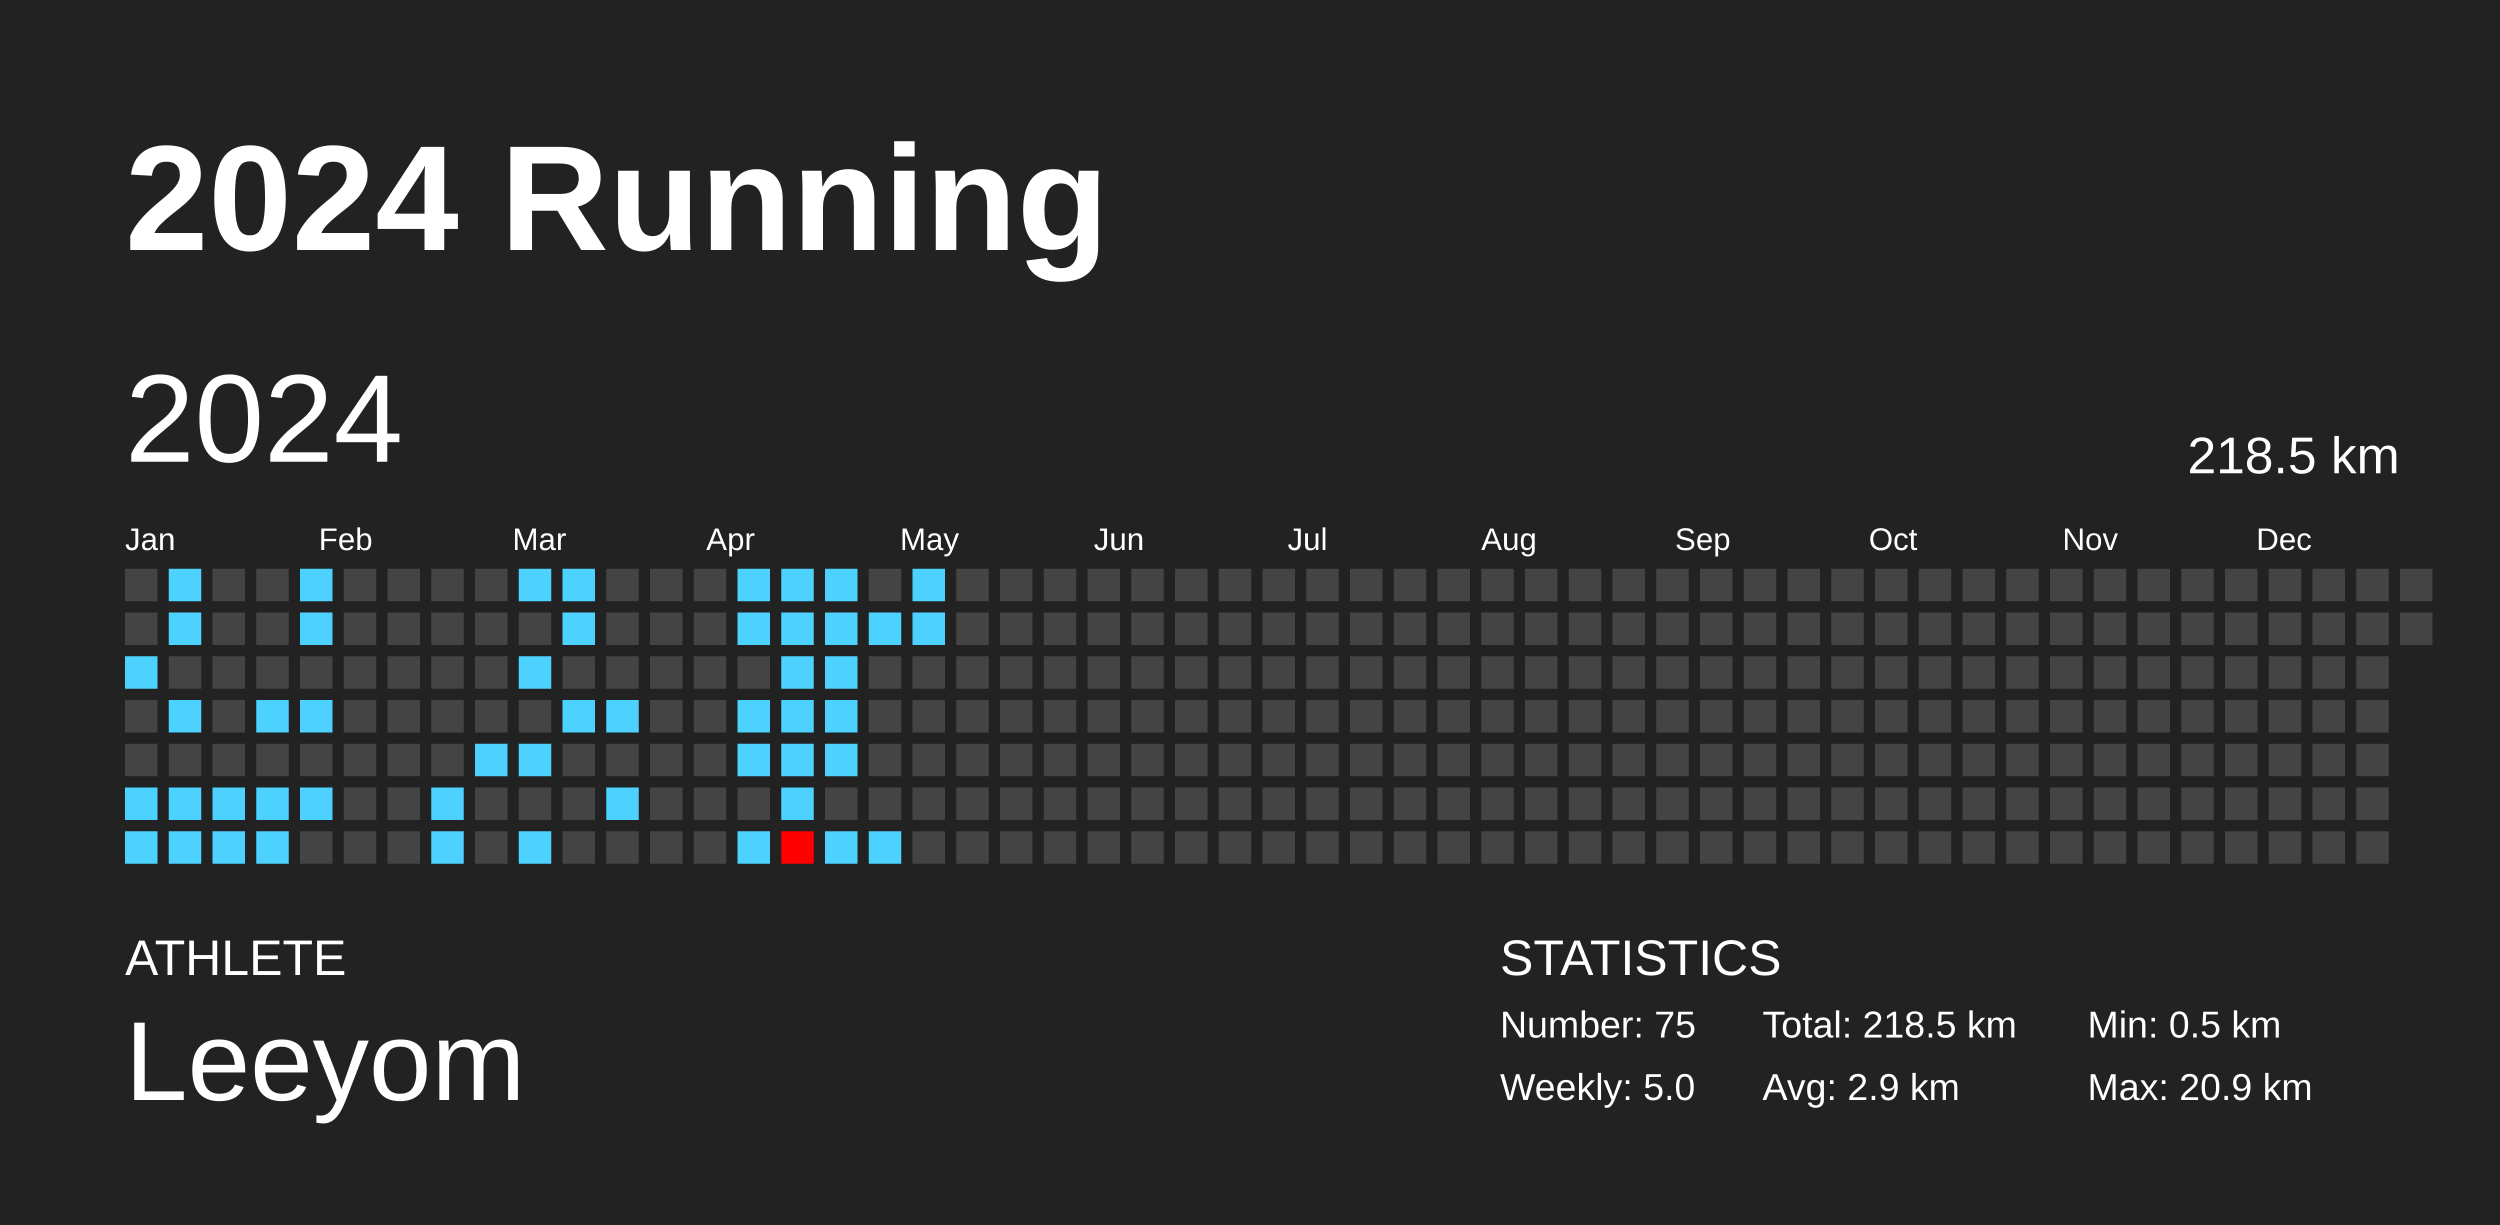
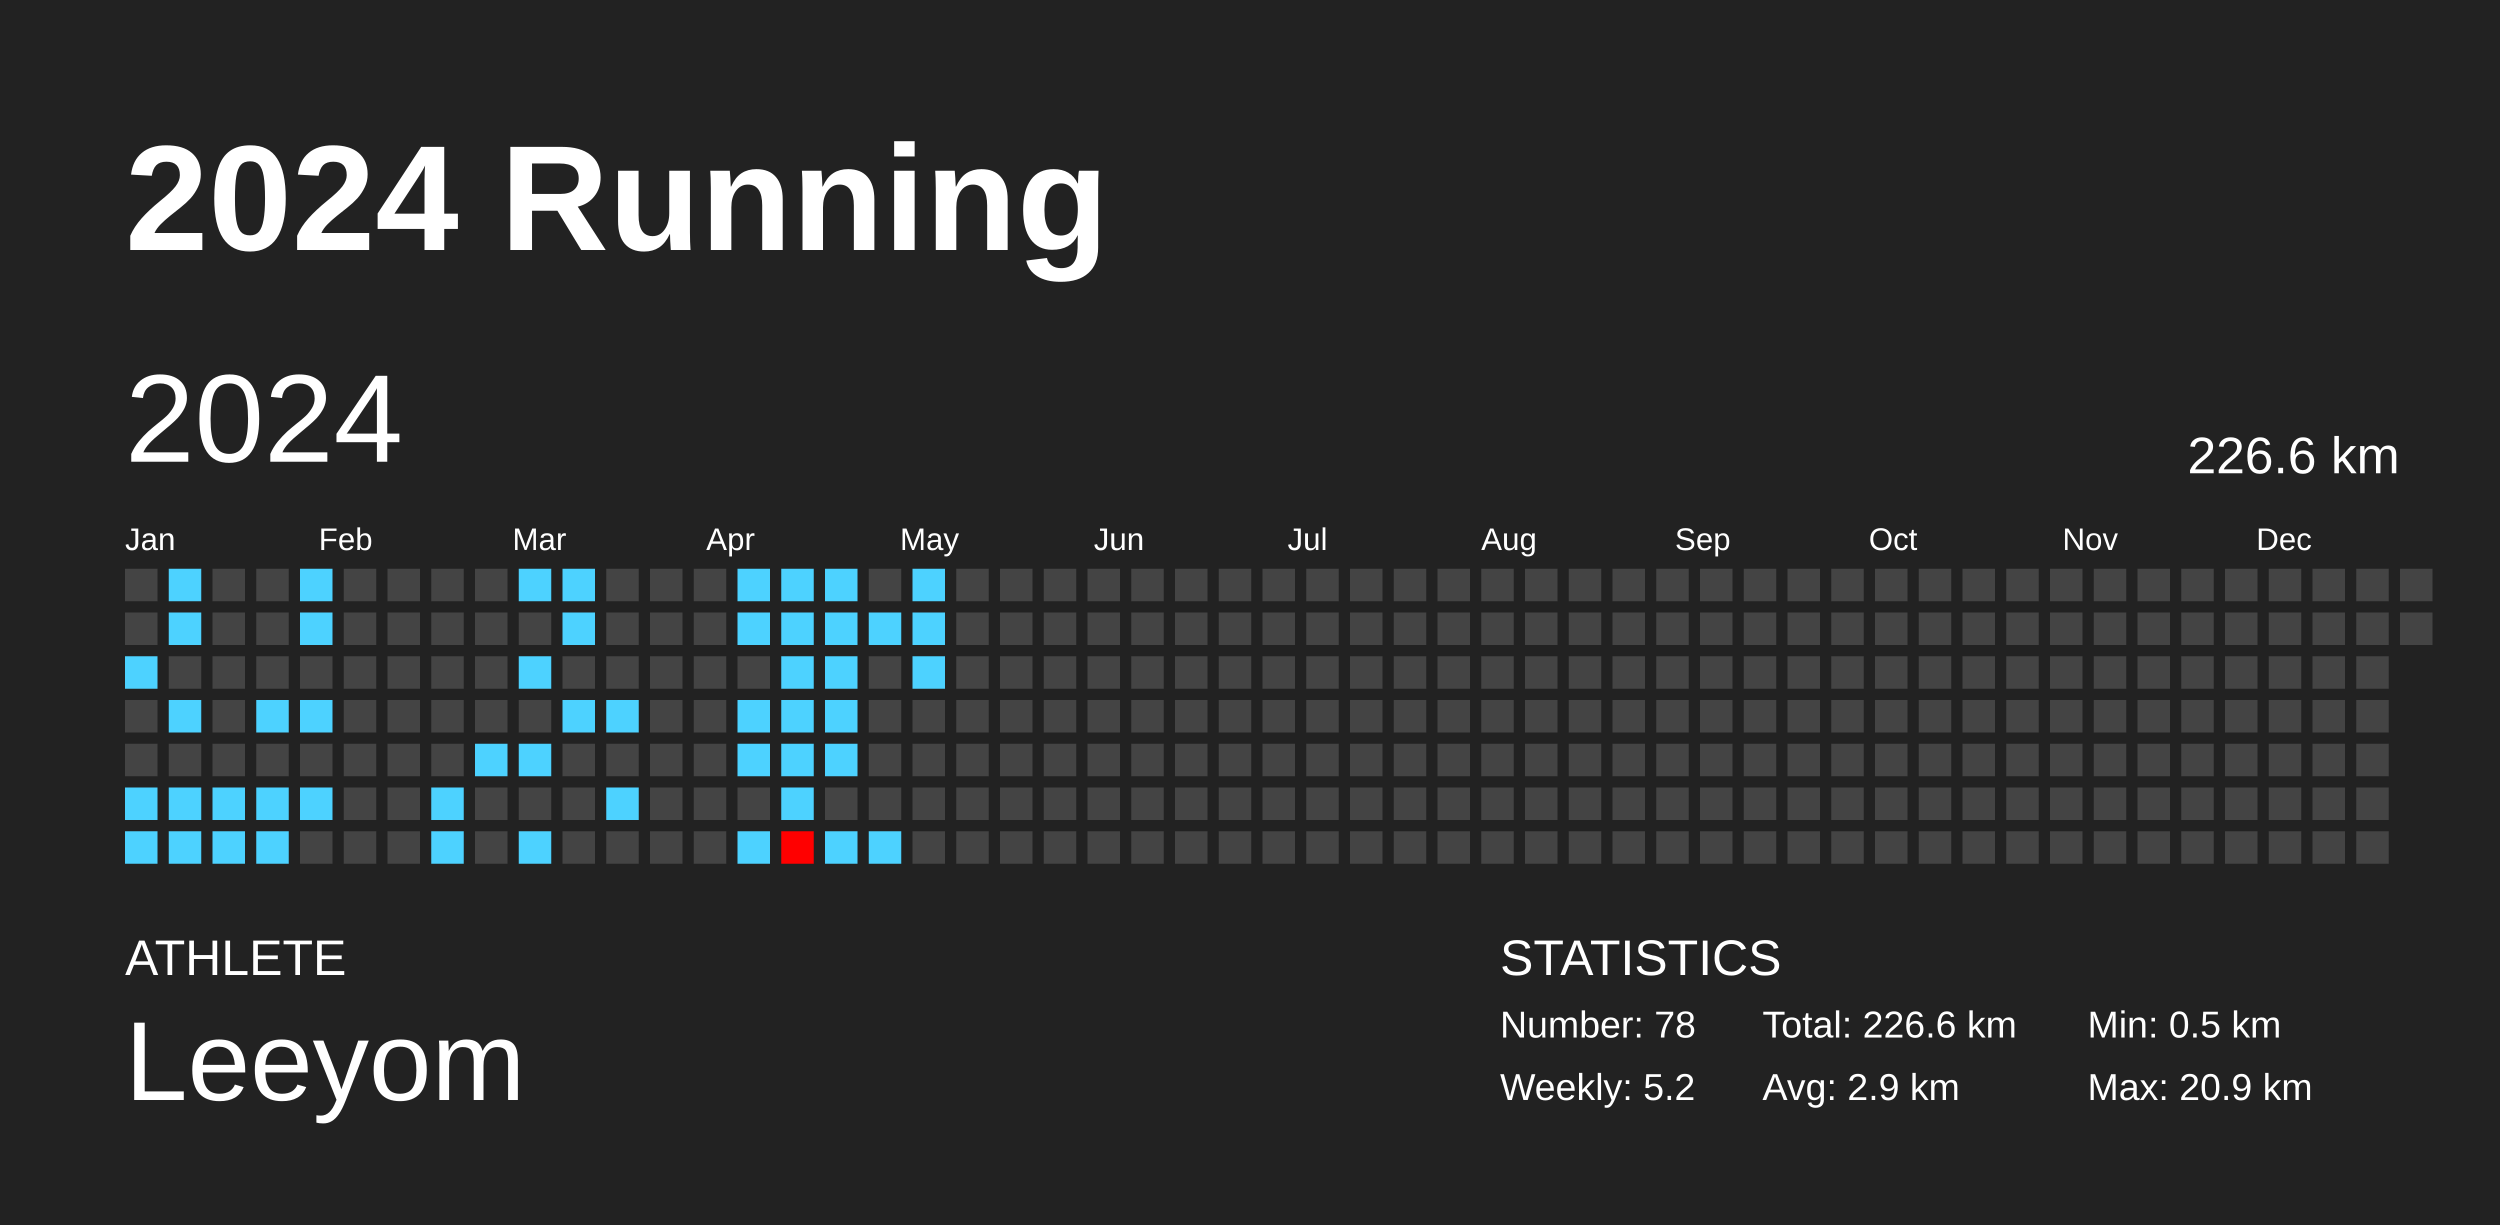
<svg xmlns="http://www.w3.org/2000/svg" baseProfile="full" height="98mm" version="1.1" viewBox="0,0,200,98" width="200mm">
  <defs />
  <rect fill="#222222" height="98" width="200" x="0" y="0" />
  <text fill="#FFFFFF" style="font-size:12px; font-family:Arial; font-weight:bold;" x="10" y="20">2024 Running</text>
  <text fill="#FFFFFF" style="font-size:4px; font-family:Arial" x="10" y="78">ATHLETE</text>
  <text fill="#FFFFFF" style="font-size:9px; font-family:Arial" x="10" y="88">Leeyom</text>
  <text fill="#FFFFFF" style="font-size:4px; font-family:Arial" x="120" y="78">STATISTICS</text>
-   <text fill="#FFFFFF" style="font-size:3px; font-family:Arial" x="120" y="83">Number: 75</text>
-   <text fill="#FFFFFF" style="font-size:3px; font-family:Arial" x="120" y="88">Weekly: 5.0</text>
-   <text fill="#FFFFFF" style="font-size:3px; font-family:Arial" x="141" y="83">Total: 218.5 km</text>
+   <text fill="#FFFFFF" style="font-size:3px; font-family:Arial" x="120" y="83">Number: 78</text>
+   <text fill="#FFFFFF" style="font-size:3px; font-family:Arial" x="120" y="88">Weekly: 5.2</text>
+   <text fill="#FFFFFF" style="font-size:3px; font-family:Arial" x="141" y="83">Total: 226.6 km</text>
  <text fill="#FFFFFF" style="font-size:3px; font-family:Arial" x="141" y="88">Avg: 2.9 km</text>
  <text fill="#FFFFFF" style="font-size:3px; font-family:Arial" x="167" y="83">Min: 0.5 km</text>
  <text fill="#FFFFFF" style="font-size:3px; font-family:Arial" x="167" y="88">Max: 20.9 km</text>
  <text dominant-baseline="hanging" fill="#FFFFFF" style="font-size:10.0px; font-family:Arial;" x="10" y="30">2024</text>
-   <text dominant-baseline="hanging" fill="#FFFFFF" style="font-size:4.125px; font-family:Arial;" x="175" y="35">218.5 km</text>
+   <text dominant-baseline="hanging" fill="#FFFFFF" style="font-size:4.125px; font-family:Arial;" x="175" y="35">226.6 km</text>
  <text fill="#FFFFFF" style="font-size:2.5px; font-family:Arial" x="10.0" y="44">Jan</text>
  <text fill="#FFFFFF" style="font-size:2.5px; font-family:Arial" x="25.5" y="44">Feb</text>
  <text fill="#FFFFFF" style="font-size:2.5px; font-family:Arial" x="41.0" y="44">Mar</text>
  <text fill="#FFFFFF" style="font-size:2.5px; font-family:Arial" x="56.5" y="44">Apr</text>
  <text fill="#FFFFFF" style="font-size:2.5px; font-family:Arial" x="72.0" y="44">May</text>
  <text fill="#FFFFFF" style="font-size:2.5px; font-family:Arial" x="87.5" y="44">Jun</text>
  <text fill="#FFFFFF" style="font-size:2.5px; font-family:Arial" x="103.0" y="44">Jul</text>
  <text fill="#FFFFFF" style="font-size:2.5px; font-family:Arial" x="118.5" y="44">Aug</text>
  <text fill="#FFFFFF" style="font-size:2.5px; font-family:Arial" x="134.0" y="44">Sep</text>
  <text fill="#FFFFFF" style="font-size:2.5px; font-family:Arial" x="149.5" y="44">Oct</text>
  <text fill="#FFFFFF" style="font-size:2.5px; font-family:Arial" x="165.0" y="44">Nov</text>
  <text fill="#FFFFFF" style="font-size:2.5px; font-family:Arial" x="180.5" y="44">Dec</text>
  <rect fill="#444444" height="2.6" width="2.6" x="10.0" y="45.5" />
  <rect fill="#444444" height="2.6" width="2.6" x="10.0" y="49.0" />
  <rect fill="#4dd2ff" height="2.6" width="2.6" x="10.0" y="52.5" />
  <rect fill="#444444" height="2.6" width="2.6" x="10.0" y="56.0" />
  <rect fill="#444444" height="2.6" width="2.6" x="10.0" y="59.5" />
  <rect fill="#4dd2ff" height="2.6" width="2.6" x="10.0" y="63.0" />
  <rect fill="#4dd2ff" height="2.6" width="2.6" x="10.0" y="66.5" />
  <rect fill="#4dd2ff" height="2.6" width="2.6" x="13.5" y="45.5" />
  <rect fill="#4dd2ff" height="2.6" width="2.6" x="13.5" y="49.0" />
  <rect fill="#444444" height="2.6" width="2.6" x="13.5" y="52.5" />
  <rect fill="#4dd2ff" height="2.6" width="2.6" x="13.5" y="56.0" />
  <rect fill="#444444" height="2.6" width="2.6" x="13.5" y="59.5" />
  <rect fill="#4dd2ff" height="2.6" width="2.6" x="13.5" y="63.0" />
  <rect fill="#4dd2ff" height="2.6" width="2.6" x="13.5" y="66.5" />
  <rect fill="#444444" height="2.6" width="2.6" x="17.0" y="45.5" />
  <rect fill="#444444" height="2.6" width="2.6" x="17.0" y="49.0" />
  <rect fill="#444444" height="2.6" width="2.6" x="17.0" y="52.5" />
  <rect fill="#444444" height="2.6" width="2.6" x="17.0" y="56.0" />
  <rect fill="#444444" height="2.6" width="2.6" x="17.0" y="59.5" />
  <rect fill="#4dd2ff" height="2.6" width="2.6" x="17.0" y="63.0" />
  <rect fill="#4dd2ff" height="2.6" width="2.6" x="17.0" y="66.5" />
  <rect fill="#444444" height="2.6" width="2.6" x="20.5" y="45.5" />
  <rect fill="#444444" height="2.6" width="2.6" x="20.5" y="49.0" />
  <rect fill="#444444" height="2.6" width="2.6" x="20.5" y="52.5" />
  <rect fill="#4dd2ff" height="2.6" width="2.6" x="20.5" y="56.0" />
  <rect fill="#444444" height="2.6" width="2.6" x="20.5" y="59.5" />
  <rect fill="#4dd2ff" height="2.6" width="2.6" x="20.5" y="63.0" />
  <rect fill="#4dd2ff" height="2.6" width="2.6" x="20.5" y="66.5" />
  <rect fill="#4dd2ff" height="2.6" width="2.6" x="24.0" y="45.5" />
  <rect fill="#4dd2ff" height="2.6" width="2.6" x="24.0" y="49.0" />
  <rect fill="#444444" height="2.6" width="2.6" x="24.0" y="52.5" />
  <rect fill="#4dd2ff" height="2.6" width="2.6" x="24.0" y="56.0" />
  <rect fill="#444444" height="2.6" width="2.6" x="24.0" y="59.5" />
  <rect fill="#4dd2ff" height="2.6" width="2.6" x="24.0" y="63.0" />
  <rect fill="#444444" height="2.6" width="2.6" x="24.0" y="66.5" />
  <rect fill="#444444" height="2.6" width="2.6" x="27.5" y="45.5" />
  <rect fill="#444444" height="2.6" width="2.6" x="27.5" y="49.0" />
  <rect fill="#444444" height="2.6" width="2.6" x="27.5" y="52.5" />
  <rect fill="#444444" height="2.6" width="2.6" x="27.5" y="56.0" />
  <rect fill="#444444" height="2.6" width="2.6" x="27.5" y="59.5" />
  <rect fill="#444444" height="2.6" width="2.6" x="27.5" y="63.0" />
  <rect fill="#444444" height="2.6" width="2.6" x="27.5" y="66.5" />
  <rect fill="#444444" height="2.6" width="2.6" x="31.0" y="45.5" />
  <rect fill="#444444" height="2.6" width="2.6" x="31.0" y="49.0" />
  <rect fill="#444444" height="2.6" width="2.6" x="31.0" y="52.5" />
  <rect fill="#444444" height="2.6" width="2.6" x="31.0" y="56.0" />
  <rect fill="#444444" height="2.6" width="2.6" x="31.0" y="59.5" />
  <rect fill="#444444" height="2.6" width="2.6" x="31.0" y="63.0" />
  <rect fill="#444444" height="2.6" width="2.6" x="31.0" y="66.5" />
  <rect fill="#444444" height="2.6" width="2.6" x="34.5" y="45.5" />
  <rect fill="#444444" height="2.6" width="2.6" x="34.5" y="49.0" />
  <rect fill="#444444" height="2.6" width="2.6" x="34.5" y="52.5" />
  <rect fill="#444444" height="2.6" width="2.6" x="34.5" y="56.0" />
  <rect fill="#444444" height="2.6" width="2.6" x="34.5" y="59.5" />
  <rect fill="#4dd2ff" height="2.6" width="2.6" x="34.5" y="63.0" />
  <rect fill="#4dd2ff" height="2.6" width="2.6" x="34.5" y="66.5" />
  <rect fill="#444444" height="2.6" width="2.6" x="38.0" y="45.5" />
  <rect fill="#444444" height="2.6" width="2.6" x="38.0" y="49.0" />
  <rect fill="#444444" height="2.6" width="2.6" x="38.0" y="52.5" />
  <rect fill="#444444" height="2.6" width="2.6" x="38.0" y="56.0" />
  <rect fill="#4dd2ff" height="2.6" width="2.6" x="38.0" y="59.5" />
  <rect fill="#444444" height="2.6" width="2.6" x="38.0" y="63.0" />
  <rect fill="#444444" height="2.6" width="2.6" x="38.0" y="66.5" />
  <rect fill="#4dd2ff" height="2.6" width="2.6" x="41.5" y="45.5" />
  <rect fill="#444444" height="2.6" width="2.6" x="41.5" y="49.0" />
  <rect fill="#4dd2ff" height="2.6" width="2.6" x="41.5" y="52.5" />
  <rect fill="#444444" height="2.6" width="2.6" x="41.5" y="56.0" />
  <rect fill="#4dd2ff" height="2.6" width="2.6" x="41.5" y="59.5" />
  <rect fill="#444444" height="2.6" width="2.6" x="41.5" y="63.0" />
  <rect fill="#4dd2ff" height="2.6" width="2.6" x="41.5" y="66.5" />
  <rect fill="#4dd2ff" height="2.6" width="2.6" x="45.0" y="45.5" />
  <rect fill="#4dd2ff" height="2.6" width="2.6" x="45.0" y="49.0" />
  <rect fill="#444444" height="2.6" width="2.6" x="45.0" y="52.5" />
  <rect fill="#4dd2ff" height="2.6" width="2.6" x="45.0" y="56.0" />
  <rect fill="#444444" height="2.6" width="2.6" x="45.0" y="59.5" />
  <rect fill="#444444" height="2.6" width="2.6" x="45.0" y="63.0" />
  <rect fill="#444444" height="2.6" width="2.6" x="45.0" y="66.5" />
  <rect fill="#444444" height="2.6" width="2.6" x="48.5" y="45.5" />
  <rect fill="#444444" height="2.6" width="2.6" x="48.5" y="49.0" />
  <rect fill="#444444" height="2.6" width="2.6" x="48.5" y="52.5" />
  <rect fill="#4dd2ff" height="2.6" width="2.6" x="48.5" y="56.0" />
  <rect fill="#444444" height="2.6" width="2.6" x="48.5" y="59.5" />
  <rect fill="#4dd2ff" height="2.6" width="2.6" x="48.5" y="63.0" />
  <rect fill="#444444" height="2.6" width="2.6" x="48.5" y="66.5" />
  <rect fill="#444444" height="2.6" width="2.6" x="52.0" y="45.5" />
  <rect fill="#444444" height="2.6" width="2.6" x="52.0" y="49.0" />
  <rect fill="#444444" height="2.6" width="2.6" x="52.0" y="52.5" />
  <rect fill="#444444" height="2.6" width="2.6" x="52.0" y="56.0" />
  <rect fill="#444444" height="2.6" width="2.6" x="52.0" y="59.5" />
  <rect fill="#444444" height="2.6" width="2.6" x="52.0" y="63.0" />
  <rect fill="#444444" height="2.6" width="2.6" x="52.0" y="66.5" />
  <rect fill="#444444" height="2.6" width="2.6" x="55.5" y="45.5" />
  <rect fill="#444444" height="2.6" width="2.6" x="55.5" y="49.0" />
  <rect fill="#444444" height="2.6" width="2.6" x="55.5" y="52.5" />
  <rect fill="#444444" height="2.6" width="2.6" x="55.5" y="56.0" />
  <rect fill="#444444" height="2.6" width="2.6" x="55.5" y="59.5" />
  <rect fill="#444444" height="2.6" width="2.6" x="55.5" y="63.0" />
  <rect fill="#444444" height="2.6" width="2.6" x="55.5" y="66.5" />
  <rect fill="#4dd2ff" height="2.6" width="2.6" x="59.0" y="45.5" />
  <rect fill="#4dd2ff" height="2.6" width="2.6" x="59.0" y="49.0" />
  <rect fill="#444444" height="2.6" width="2.6" x="59.0" y="52.5" />
  <rect fill="#4dd2ff" height="2.6" width="2.6" x="59.0" y="56.0" />
  <rect fill="#4dd2ff" height="2.6" width="2.6" x="59.0" y="59.5" />
  <rect fill="#444444" height="2.6" width="2.6" x="59.0" y="63.0" />
  <rect fill="#4dd2ff" height="2.6" width="2.6" x="59.0" y="66.5" />
  <rect fill="#4dd2ff" height="2.6" width="2.6" x="62.5" y="45.5" />
  <rect fill="#4dd2ff" height="2.6" width="2.6" x="62.5" y="49.0" />
  <rect fill="#4dd2ff" height="2.6" width="2.6" x="62.5" y="52.5" />
  <rect fill="#4dd2ff" height="2.6" width="2.6" x="62.5" y="56.0" />
  <rect fill="#4dd2ff" height="2.6" width="2.6" x="62.5" y="59.5" />
  <rect fill="#4dd2ff" height="2.6" width="2.6" x="62.5" y="63.0" />
  <rect fill="red" height="2.6" width="2.6" x="62.5" y="66.5" />
  <rect fill="#4dd2ff" height="2.6" width="2.6" x="66.0" y="45.5" />
  <rect fill="#4dd2ff" height="2.6" width="2.6" x="66.0" y="49.0" />
  <rect fill="#4dd2ff" height="2.6" width="2.6" x="66.0" y="52.5" />
  <rect fill="#4dd2ff" height="2.6" width="2.6" x="66.0" y="56.0" />
  <rect fill="#4dd2ff" height="2.6" width="2.6" x="66.0" y="59.5" />
  <rect fill="#444444" height="2.6" width="2.6" x="66.0" y="63.0" />
  <rect fill="#4dd2ff" height="2.6" width="2.6" x="66.0" y="66.5" />
  <rect fill="#444444" height="2.6" width="2.6" x="69.5" y="45.5" />
  <rect fill="#4dd2ff" height="2.6" width="2.6" x="69.5" y="49.0" />
  <rect fill="#444444" height="2.6" width="2.6" x="69.5" y="52.5" />
  <rect fill="#444444" height="2.6" width="2.6" x="69.5" y="56.0" />
  <rect fill="#444444" height="2.6" width="2.6" x="69.5" y="59.5" />
  <rect fill="#444444" height="2.6" width="2.6" x="69.5" y="63.0" />
  <rect fill="#4dd2ff" height="2.6" width="2.6" x="69.5" y="66.5" />
  <rect fill="#4dd2ff" height="2.6" width="2.6" x="73.0" y="45.5" />
  <rect fill="#4dd2ff" height="2.6" width="2.6" x="73.0" y="49.0" />
-   <rect fill="#444444" height="2.6" width="2.6" x="73.0" y="52.5" />
+   <rect fill="#4dd2ff" height="2.6" width="2.6" x="73.0" y="52.5" />
  <rect fill="#444444" height="2.6" width="2.6" x="73.0" y="56.0" />
  <rect fill="#444444" height="2.6" width="2.6" x="73.0" y="59.5" />
  <rect fill="#444444" height="2.6" width="2.6" x="73.0" y="63.0" />
  <rect fill="#444444" height="2.6" width="2.6" x="73.0" y="66.5" />
  <rect fill="#444444" height="2.6" width="2.6" x="76.5" y="45.5" />
  <rect fill="#444444" height="2.6" width="2.6" x="76.5" y="49.0" />
  <rect fill="#444444" height="2.6" width="2.6" x="76.5" y="52.5" />
  <rect fill="#444444" height="2.6" width="2.6" x="76.5" y="56.0" />
  <rect fill="#444444" height="2.6" width="2.6" x="76.5" y="59.5" />
  <rect fill="#444444" height="2.6" width="2.6" x="76.5" y="63.0" />
  <rect fill="#444444" height="2.6" width="2.6" x="76.5" y="66.5" />
  <rect fill="#444444" height="2.6" width="2.6" x="80.0" y="45.5" />
  <rect fill="#444444" height="2.6" width="2.6" x="80.0" y="49.0" />
  <rect fill="#444444" height="2.6" width="2.6" x="80.0" y="52.5" />
  <rect fill="#444444" height="2.6" width="2.6" x="80.0" y="56.0" />
  <rect fill="#444444" height="2.6" width="2.6" x="80.0" y="59.5" />
  <rect fill="#444444" height="2.6" width="2.6" x="80.0" y="63.0" />
  <rect fill="#444444" height="2.6" width="2.6" x="80.0" y="66.5" />
  <rect fill="#444444" height="2.6" width="2.6" x="83.5" y="45.5" />
  <rect fill="#444444" height="2.6" width="2.6" x="83.5" y="49.0" />
  <rect fill="#444444" height="2.6" width="2.6" x="83.5" y="52.5" />
  <rect fill="#444444" height="2.6" width="2.6" x="83.5" y="56.0" />
  <rect fill="#444444" height="2.6" width="2.6" x="83.5" y="59.5" />
  <rect fill="#444444" height="2.6" width="2.6" x="83.5" y="63.0" />
  <rect fill="#444444" height="2.6" width="2.6" x="83.5" y="66.5" />
  <rect fill="#444444" height="2.6" width="2.6" x="87.0" y="45.5" />
  <rect fill="#444444" height="2.6" width="2.6" x="87.0" y="49.0" />
  <rect fill="#444444" height="2.6" width="2.6" x="87.0" y="52.5" />
  <rect fill="#444444" height="2.6" width="2.6" x="87.0" y="56.0" />
  <rect fill="#444444" height="2.6" width="2.6" x="87.0" y="59.5" />
  <rect fill="#444444" height="2.6" width="2.6" x="87.0" y="63.0" />
  <rect fill="#444444" height="2.6" width="2.6" x="87.0" y="66.5" />
  <rect fill="#444444" height="2.6" width="2.6" x="90.5" y="45.5" />
  <rect fill="#444444" height="2.6" width="2.6" x="90.5" y="49.0" />
  <rect fill="#444444" height="2.6" width="2.6" x="90.5" y="52.5" />
  <rect fill="#444444" height="2.6" width="2.6" x="90.5" y="56.0" />
  <rect fill="#444444" height="2.6" width="2.6" x="90.5" y="59.5" />
  <rect fill="#444444" height="2.6" width="2.6" x="90.5" y="63.0" />
  <rect fill="#444444" height="2.6" width="2.6" x="90.5" y="66.5" />
  <rect fill="#444444" height="2.6" width="2.6" x="94.0" y="45.5" />
  <rect fill="#444444" height="2.6" width="2.6" x="94.0" y="49.0" />
  <rect fill="#444444" height="2.6" width="2.6" x="94.0" y="52.5" />
  <rect fill="#444444" height="2.6" width="2.6" x="94.0" y="56.0" />
  <rect fill="#444444" height="2.6" width="2.6" x="94.0" y="59.5" />
  <rect fill="#444444" height="2.6" width="2.6" x="94.0" y="63.0" />
  <rect fill="#444444" height="2.6" width="2.6" x="94.0" y="66.5" />
  <rect fill="#444444" height="2.6" width="2.6" x="97.5" y="45.5" />
  <rect fill="#444444" height="2.6" width="2.6" x="97.5" y="49.0" />
  <rect fill="#444444" height="2.6" width="2.6" x="97.5" y="52.5" />
  <rect fill="#444444" height="2.6" width="2.6" x="97.5" y="56.0" />
  <rect fill="#444444" height="2.6" width="2.6" x="97.5" y="59.5" />
  <rect fill="#444444" height="2.6" width="2.6" x="97.5" y="63.0" />
  <rect fill="#444444" height="2.6" width="2.6" x="97.5" y="66.5" />
  <rect fill="#444444" height="2.6" width="2.6" x="101.0" y="45.5" />
  <rect fill="#444444" height="2.6" width="2.6" x="101.0" y="49.0" />
  <rect fill="#444444" height="2.6" width="2.6" x="101.0" y="52.5" />
  <rect fill="#444444" height="2.6" width="2.6" x="101.0" y="56.0" />
  <rect fill="#444444" height="2.6" width="2.6" x="101.0" y="59.5" />
  <rect fill="#444444" height="2.6" width="2.6" x="101.0" y="63.0" />
  <rect fill="#444444" height="2.6" width="2.6" x="101.0" y="66.5" />
  <rect fill="#444444" height="2.6" width="2.6" x="104.5" y="45.5" />
  <rect fill="#444444" height="2.6" width="2.6" x="104.5" y="49.0" />
  <rect fill="#444444" height="2.6" width="2.6" x="104.5" y="52.5" />
  <rect fill="#444444" height="2.6" width="2.6" x="104.5" y="56.0" />
  <rect fill="#444444" height="2.6" width="2.6" x="104.5" y="59.5" />
  <rect fill="#444444" height="2.6" width="2.6" x="104.5" y="63.0" />
  <rect fill="#444444" height="2.6" width="2.6" x="104.5" y="66.5" />
  <rect fill="#444444" height="2.6" width="2.6" x="108.0" y="45.5" />
  <rect fill="#444444" height="2.6" width="2.6" x="108.0" y="49.0" />
  <rect fill="#444444" height="2.6" width="2.6" x="108.0" y="52.5" />
  <rect fill="#444444" height="2.6" width="2.6" x="108.0" y="56.0" />
  <rect fill="#444444" height="2.6" width="2.6" x="108.0" y="59.5" />
  <rect fill="#444444" height="2.6" width="2.6" x="108.0" y="63.0" />
  <rect fill="#444444" height="2.6" width="2.6" x="108.0" y="66.5" />
  <rect fill="#444444" height="2.6" width="2.6" x="111.5" y="45.5" />
  <rect fill="#444444" height="2.6" width="2.6" x="111.5" y="49.0" />
  <rect fill="#444444" height="2.6" width="2.6" x="111.5" y="52.5" />
  <rect fill="#444444" height="2.6" width="2.6" x="111.5" y="56.0" />
  <rect fill="#444444" height="2.6" width="2.6" x="111.5" y="59.5" />
  <rect fill="#444444" height="2.6" width="2.6" x="111.5" y="63.0" />
  <rect fill="#444444" height="2.6" width="2.6" x="111.5" y="66.5" />
  <rect fill="#444444" height="2.6" width="2.6" x="115.0" y="45.5" />
  <rect fill="#444444" height="2.6" width="2.6" x="115.0" y="49.0" />
  <rect fill="#444444" height="2.6" width="2.6" x="115.0" y="52.5" />
  <rect fill="#444444" height="2.6" width="2.6" x="115.0" y="56.0" />
  <rect fill="#444444" height="2.6" width="2.6" x="115.0" y="59.5" />
  <rect fill="#444444" height="2.6" width="2.6" x="115.0" y="63.0" />
  <rect fill="#444444" height="2.6" width="2.6" x="115.0" y="66.5" />
  <rect fill="#444444" height="2.6" width="2.6" x="118.5" y="45.5" />
  <rect fill="#444444" height="2.6" width="2.6" x="118.5" y="49.0" />
  <rect fill="#444444" height="2.6" width="2.6" x="118.5" y="52.5" />
  <rect fill="#444444" height="2.6" width="2.6" x="118.5" y="56.0" />
  <rect fill="#444444" height="2.6" width="2.6" x="118.5" y="59.5" />
  <rect fill="#444444" height="2.6" width="2.6" x="118.5" y="63.0" />
  <rect fill="#444444" height="2.6" width="2.6" x="118.5" y="66.5" />
  <rect fill="#444444" height="2.6" width="2.6" x="122.0" y="45.5" />
  <rect fill="#444444" height="2.6" width="2.6" x="122.0" y="49.0" />
  <rect fill="#444444" height="2.6" width="2.6" x="122.0" y="52.5" />
  <rect fill="#444444" height="2.6" width="2.6" x="122.0" y="56.0" />
  <rect fill="#444444" height="2.6" width="2.6" x="122.0" y="59.5" />
  <rect fill="#444444" height="2.6" width="2.6" x="122.0" y="63.0" />
  <rect fill="#444444" height="2.6" width="2.6" x="122.0" y="66.5" />
  <rect fill="#444444" height="2.6" width="2.6" x="125.5" y="45.5" />
  <rect fill="#444444" height="2.6" width="2.6" x="125.5" y="49.0" />
  <rect fill="#444444" height="2.6" width="2.6" x="125.5" y="52.5" />
  <rect fill="#444444" height="2.6" width="2.6" x="125.5" y="56.0" />
  <rect fill="#444444" height="2.6" width="2.6" x="125.5" y="59.5" />
  <rect fill="#444444" height="2.6" width="2.6" x="125.5" y="63.0" />
  <rect fill="#444444" height="2.6" width="2.6" x="125.5" y="66.5" />
  <rect fill="#444444" height="2.6" width="2.6" x="129.0" y="45.5" />
  <rect fill="#444444" height="2.6" width="2.6" x="129.0" y="49.0" />
  <rect fill="#444444" height="2.6" width="2.6" x="129.0" y="52.5" />
  <rect fill="#444444" height="2.6" width="2.6" x="129.0" y="56.0" />
  <rect fill="#444444" height="2.6" width="2.6" x="129.0" y="59.5" />
  <rect fill="#444444" height="2.6" width="2.6" x="129.0" y="63.0" />
  <rect fill="#444444" height="2.6" width="2.6" x="129.0" y="66.5" />
  <rect fill="#444444" height="2.6" width="2.6" x="132.5" y="45.5" />
  <rect fill="#444444" height="2.6" width="2.6" x="132.5" y="49.0" />
  <rect fill="#444444" height="2.6" width="2.6" x="132.5" y="52.5" />
  <rect fill="#444444" height="2.6" width="2.6" x="132.5" y="56.0" />
  <rect fill="#444444" height="2.6" width="2.6" x="132.5" y="59.5" />
  <rect fill="#444444" height="2.6" width="2.6" x="132.5" y="63.0" />
  <rect fill="#444444" height="2.6" width="2.6" x="132.5" y="66.5" />
  <rect fill="#444444" height="2.6" width="2.6" x="136.0" y="45.5" />
  <rect fill="#444444" height="2.6" width="2.6" x="136.0" y="49.0" />
  <rect fill="#444444" height="2.6" width="2.6" x="136.0" y="52.5" />
  <rect fill="#444444" height="2.6" width="2.6" x="136.0" y="56.0" />
  <rect fill="#444444" height="2.6" width="2.6" x="136.0" y="59.5" />
  <rect fill="#444444" height="2.6" width="2.6" x="136.0" y="63.0" />
  <rect fill="#444444" height="2.6" width="2.6" x="136.0" y="66.5" />
  <rect fill="#444444" height="2.6" width="2.6" x="139.5" y="45.5" />
  <rect fill="#444444" height="2.6" width="2.6" x="139.5" y="49.0" />
  <rect fill="#444444" height="2.6" width="2.6" x="139.5" y="52.5" />
  <rect fill="#444444" height="2.6" width="2.6" x="139.5" y="56.0" />
  <rect fill="#444444" height="2.6" width="2.6" x="139.5" y="59.5" />
  <rect fill="#444444" height="2.6" width="2.6" x="139.5" y="63.0" />
  <rect fill="#444444" height="2.6" width="2.6" x="139.5" y="66.5" />
  <rect fill="#444444" height="2.6" width="2.6" x="143.0" y="45.5" />
  <rect fill="#444444" height="2.6" width="2.6" x="143.0" y="49.0" />
  <rect fill="#444444" height="2.6" width="2.6" x="143.0" y="52.5" />
  <rect fill="#444444" height="2.6" width="2.6" x="143.0" y="56.0" />
  <rect fill="#444444" height="2.6" width="2.6" x="143.0" y="59.5" />
  <rect fill="#444444" height="2.6" width="2.6" x="143.0" y="63.0" />
  <rect fill="#444444" height="2.6" width="2.6" x="143.0" y="66.5" />
  <rect fill="#444444" height="2.6" width="2.6" x="146.5" y="45.5" />
  <rect fill="#444444" height="2.6" width="2.6" x="146.5" y="49.0" />
  <rect fill="#444444" height="2.6" width="2.6" x="146.5" y="52.5" />
  <rect fill="#444444" height="2.6" width="2.6" x="146.5" y="56.0" />
  <rect fill="#444444" height="2.6" width="2.6" x="146.5" y="59.5" />
  <rect fill="#444444" height="2.6" width="2.6" x="146.5" y="63.0" />
  <rect fill="#444444" height="2.6" width="2.6" x="146.5" y="66.5" />
  <rect fill="#444444" height="2.6" width="2.6" x="150.0" y="45.5" />
  <rect fill="#444444" height="2.6" width="2.6" x="150.0" y="49.0" />
  <rect fill="#444444" height="2.6" width="2.6" x="150.0" y="52.5" />
  <rect fill="#444444" height="2.6" width="2.6" x="150.0" y="56.0" />
  <rect fill="#444444" height="2.6" width="2.6" x="150.0" y="59.5" />
  <rect fill="#444444" height="2.6" width="2.6" x="150.0" y="63.0" />
  <rect fill="#444444" height="2.6" width="2.6" x="150.0" y="66.5" />
  <rect fill="#444444" height="2.6" width="2.6" x="153.5" y="45.5" />
  <rect fill="#444444" height="2.6" width="2.6" x="153.5" y="49.0" />
  <rect fill="#444444" height="2.6" width="2.6" x="153.5" y="52.5" />
  <rect fill="#444444" height="2.6" width="2.6" x="153.5" y="56.0" />
  <rect fill="#444444" height="2.6" width="2.6" x="153.5" y="59.5" />
  <rect fill="#444444" height="2.6" width="2.6" x="153.5" y="63.0" />
  <rect fill="#444444" height="2.6" width="2.6" x="153.5" y="66.5" />
  <rect fill="#444444" height="2.6" width="2.6" x="157.0" y="45.5" />
  <rect fill="#444444" height="2.6" width="2.6" x="157.0" y="49.0" />
  <rect fill="#444444" height="2.6" width="2.6" x="157.0" y="52.5" />
  <rect fill="#444444" height="2.6" width="2.6" x="157.0" y="56.0" />
  <rect fill="#444444" height="2.6" width="2.6" x="157.0" y="59.5" />
  <rect fill="#444444" height="2.6" width="2.6" x="157.0" y="63.0" />
  <rect fill="#444444" height="2.6" width="2.6" x="157.0" y="66.5" />
  <rect fill="#444444" height="2.6" width="2.6" x="160.5" y="45.5" />
  <rect fill="#444444" height="2.6" width="2.6" x="160.5" y="49.0" />
  <rect fill="#444444" height="2.6" width="2.6" x="160.5" y="52.5" />
  <rect fill="#444444" height="2.6" width="2.6" x="160.5" y="56.0" />
  <rect fill="#444444" height="2.6" width="2.6" x="160.5" y="59.5" />
  <rect fill="#444444" height="2.6" width="2.6" x="160.5" y="63.0" />
  <rect fill="#444444" height="2.6" width="2.6" x="160.5" y="66.5" />
  <rect fill="#444444" height="2.6" width="2.6" x="164.0" y="45.5" />
  <rect fill="#444444" height="2.6" width="2.6" x="164.0" y="49.0" />
  <rect fill="#444444" height="2.6" width="2.6" x="164.0" y="52.5" />
  <rect fill="#444444" height="2.6" width="2.6" x="164.0" y="56.0" />
  <rect fill="#444444" height="2.6" width="2.6" x="164.0" y="59.5" />
  <rect fill="#444444" height="2.6" width="2.6" x="164.0" y="63.0" />
  <rect fill="#444444" height="2.6" width="2.6" x="164.0" y="66.5" />
  <rect fill="#444444" height="2.6" width="2.6" x="167.5" y="45.5" />
  <rect fill="#444444" height="2.6" width="2.6" x="167.5" y="49.0" />
  <rect fill="#444444" height="2.6" width="2.6" x="167.5" y="52.5" />
  <rect fill="#444444" height="2.6" width="2.6" x="167.5" y="56.0" />
  <rect fill="#444444" height="2.6" width="2.6" x="167.5" y="59.5" />
  <rect fill="#444444" height="2.6" width="2.6" x="167.5" y="63.0" />
  <rect fill="#444444" height="2.6" width="2.6" x="167.5" y="66.5" />
  <rect fill="#444444" height="2.6" width="2.6" x="171.0" y="45.5" />
  <rect fill="#444444" height="2.6" width="2.6" x="171.0" y="49.0" />
  <rect fill="#444444" height="2.6" width="2.6" x="171.0" y="52.5" />
  <rect fill="#444444" height="2.6" width="2.6" x="171.0" y="56.0" />
  <rect fill="#444444" height="2.6" width="2.6" x="171.0" y="59.5" />
  <rect fill="#444444" height="2.6" width="2.6" x="171.0" y="63.0" />
  <rect fill="#444444" height="2.6" width="2.6" x="171.0" y="66.5" />
  <rect fill="#444444" height="2.6" width="2.6" x="174.5" y="45.5" />
  <rect fill="#444444" height="2.6" width="2.6" x="174.5" y="49.0" />
  <rect fill="#444444" height="2.6" width="2.6" x="174.5" y="52.5" />
  <rect fill="#444444" height="2.6" width="2.6" x="174.5" y="56.0" />
  <rect fill="#444444" height="2.6" width="2.6" x="174.5" y="59.5" />
  <rect fill="#444444" height="2.6" width="2.6" x="174.5" y="63.0" />
  <rect fill="#444444" height="2.6" width="2.6" x="174.5" y="66.5" />
  <rect fill="#444444" height="2.6" width="2.6" x="178.0" y="45.5" />
  <rect fill="#444444" height="2.6" width="2.6" x="178.0" y="49.0" />
  <rect fill="#444444" height="2.6" width="2.6" x="178.0" y="52.5" />
  <rect fill="#444444" height="2.6" width="2.6" x="178.0" y="56.0" />
  <rect fill="#444444" height="2.6" width="2.6" x="178.0" y="59.5" />
  <rect fill="#444444" height="2.6" width="2.6" x="178.0" y="63.0" />
  <rect fill="#444444" height="2.6" width="2.6" x="178.0" y="66.5" />
  <rect fill="#444444" height="2.6" width="2.6" x="181.5" y="45.5" />
  <rect fill="#444444" height="2.6" width="2.6" x="181.5" y="49.0" />
  <rect fill="#444444" height="2.6" width="2.6" x="181.5" y="52.5" />
  <rect fill="#444444" height="2.6" width="2.6" x="181.5" y="56.0" />
  <rect fill="#444444" height="2.6" width="2.6" x="181.5" y="59.5" />
  <rect fill="#444444" height="2.6" width="2.6" x="181.5" y="63.0" />
  <rect fill="#444444" height="2.6" width="2.6" x="181.5" y="66.5" />
  <rect fill="#444444" height="2.6" width="2.6" x="185.0" y="45.5" />
  <rect fill="#444444" height="2.6" width="2.6" x="185.0" y="49.0" />
  <rect fill="#444444" height="2.6" width="2.6" x="185.0" y="52.5" />
  <rect fill="#444444" height="2.6" width="2.6" x="185.0" y="56.0" />
  <rect fill="#444444" height="2.6" width="2.6" x="185.0" y="59.5" />
  <rect fill="#444444" height="2.6" width="2.6" x="185.0" y="63.0" />
  <rect fill="#444444" height="2.6" width="2.6" x="185.0" y="66.5" />
  <rect fill="#444444" height="2.6" width="2.6" x="188.5" y="45.5" />
  <rect fill="#444444" height="2.6" width="2.6" x="188.5" y="49.0" />
  <rect fill="#444444" height="2.6" width="2.6" x="188.5" y="52.5" />
  <rect fill="#444444" height="2.6" width="2.6" x="188.5" y="56.0" />
  <rect fill="#444444" height="2.6" width="2.6" x="188.5" y="59.5" />
  <rect fill="#444444" height="2.6" width="2.6" x="188.5" y="63.0" />
  <rect fill="#444444" height="2.6" width="2.6" x="188.5" y="66.5" />
  <rect fill="#444444" height="2.6" width="2.6" x="192.0" y="45.5" />
  <rect fill="#444444" height="2.6" width="2.6" x="192.0" y="49.0" />
</svg>
